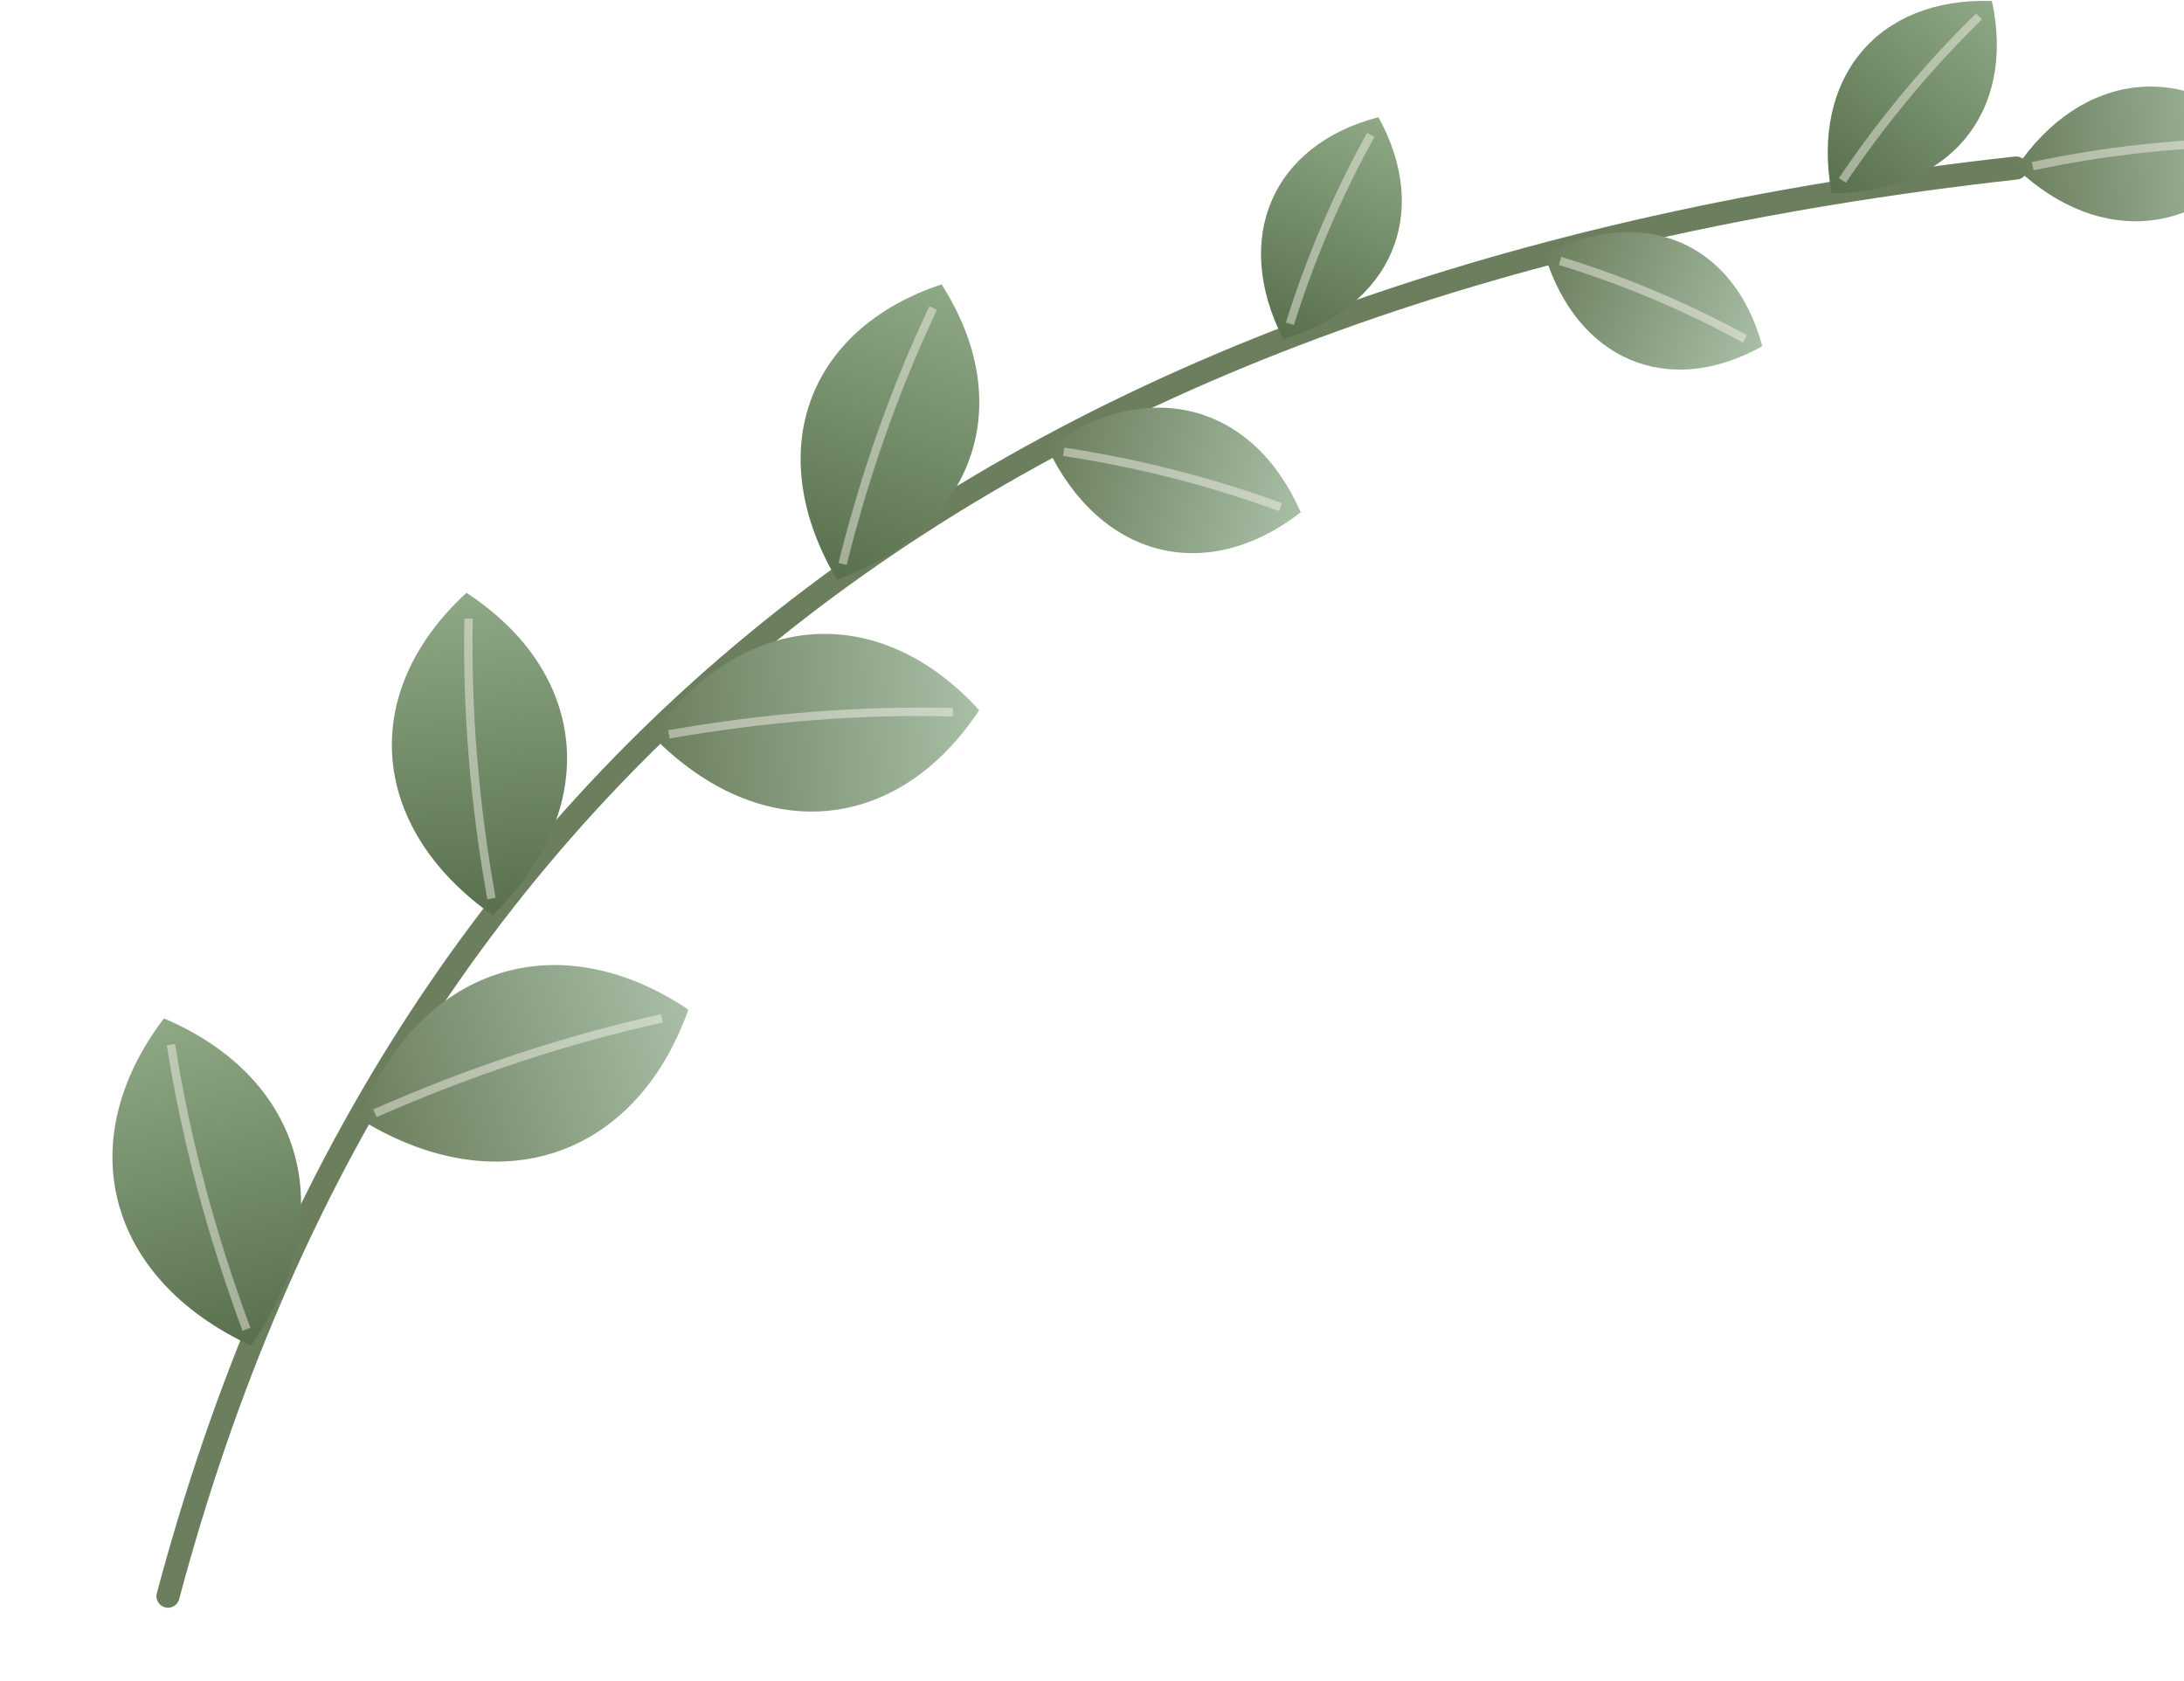
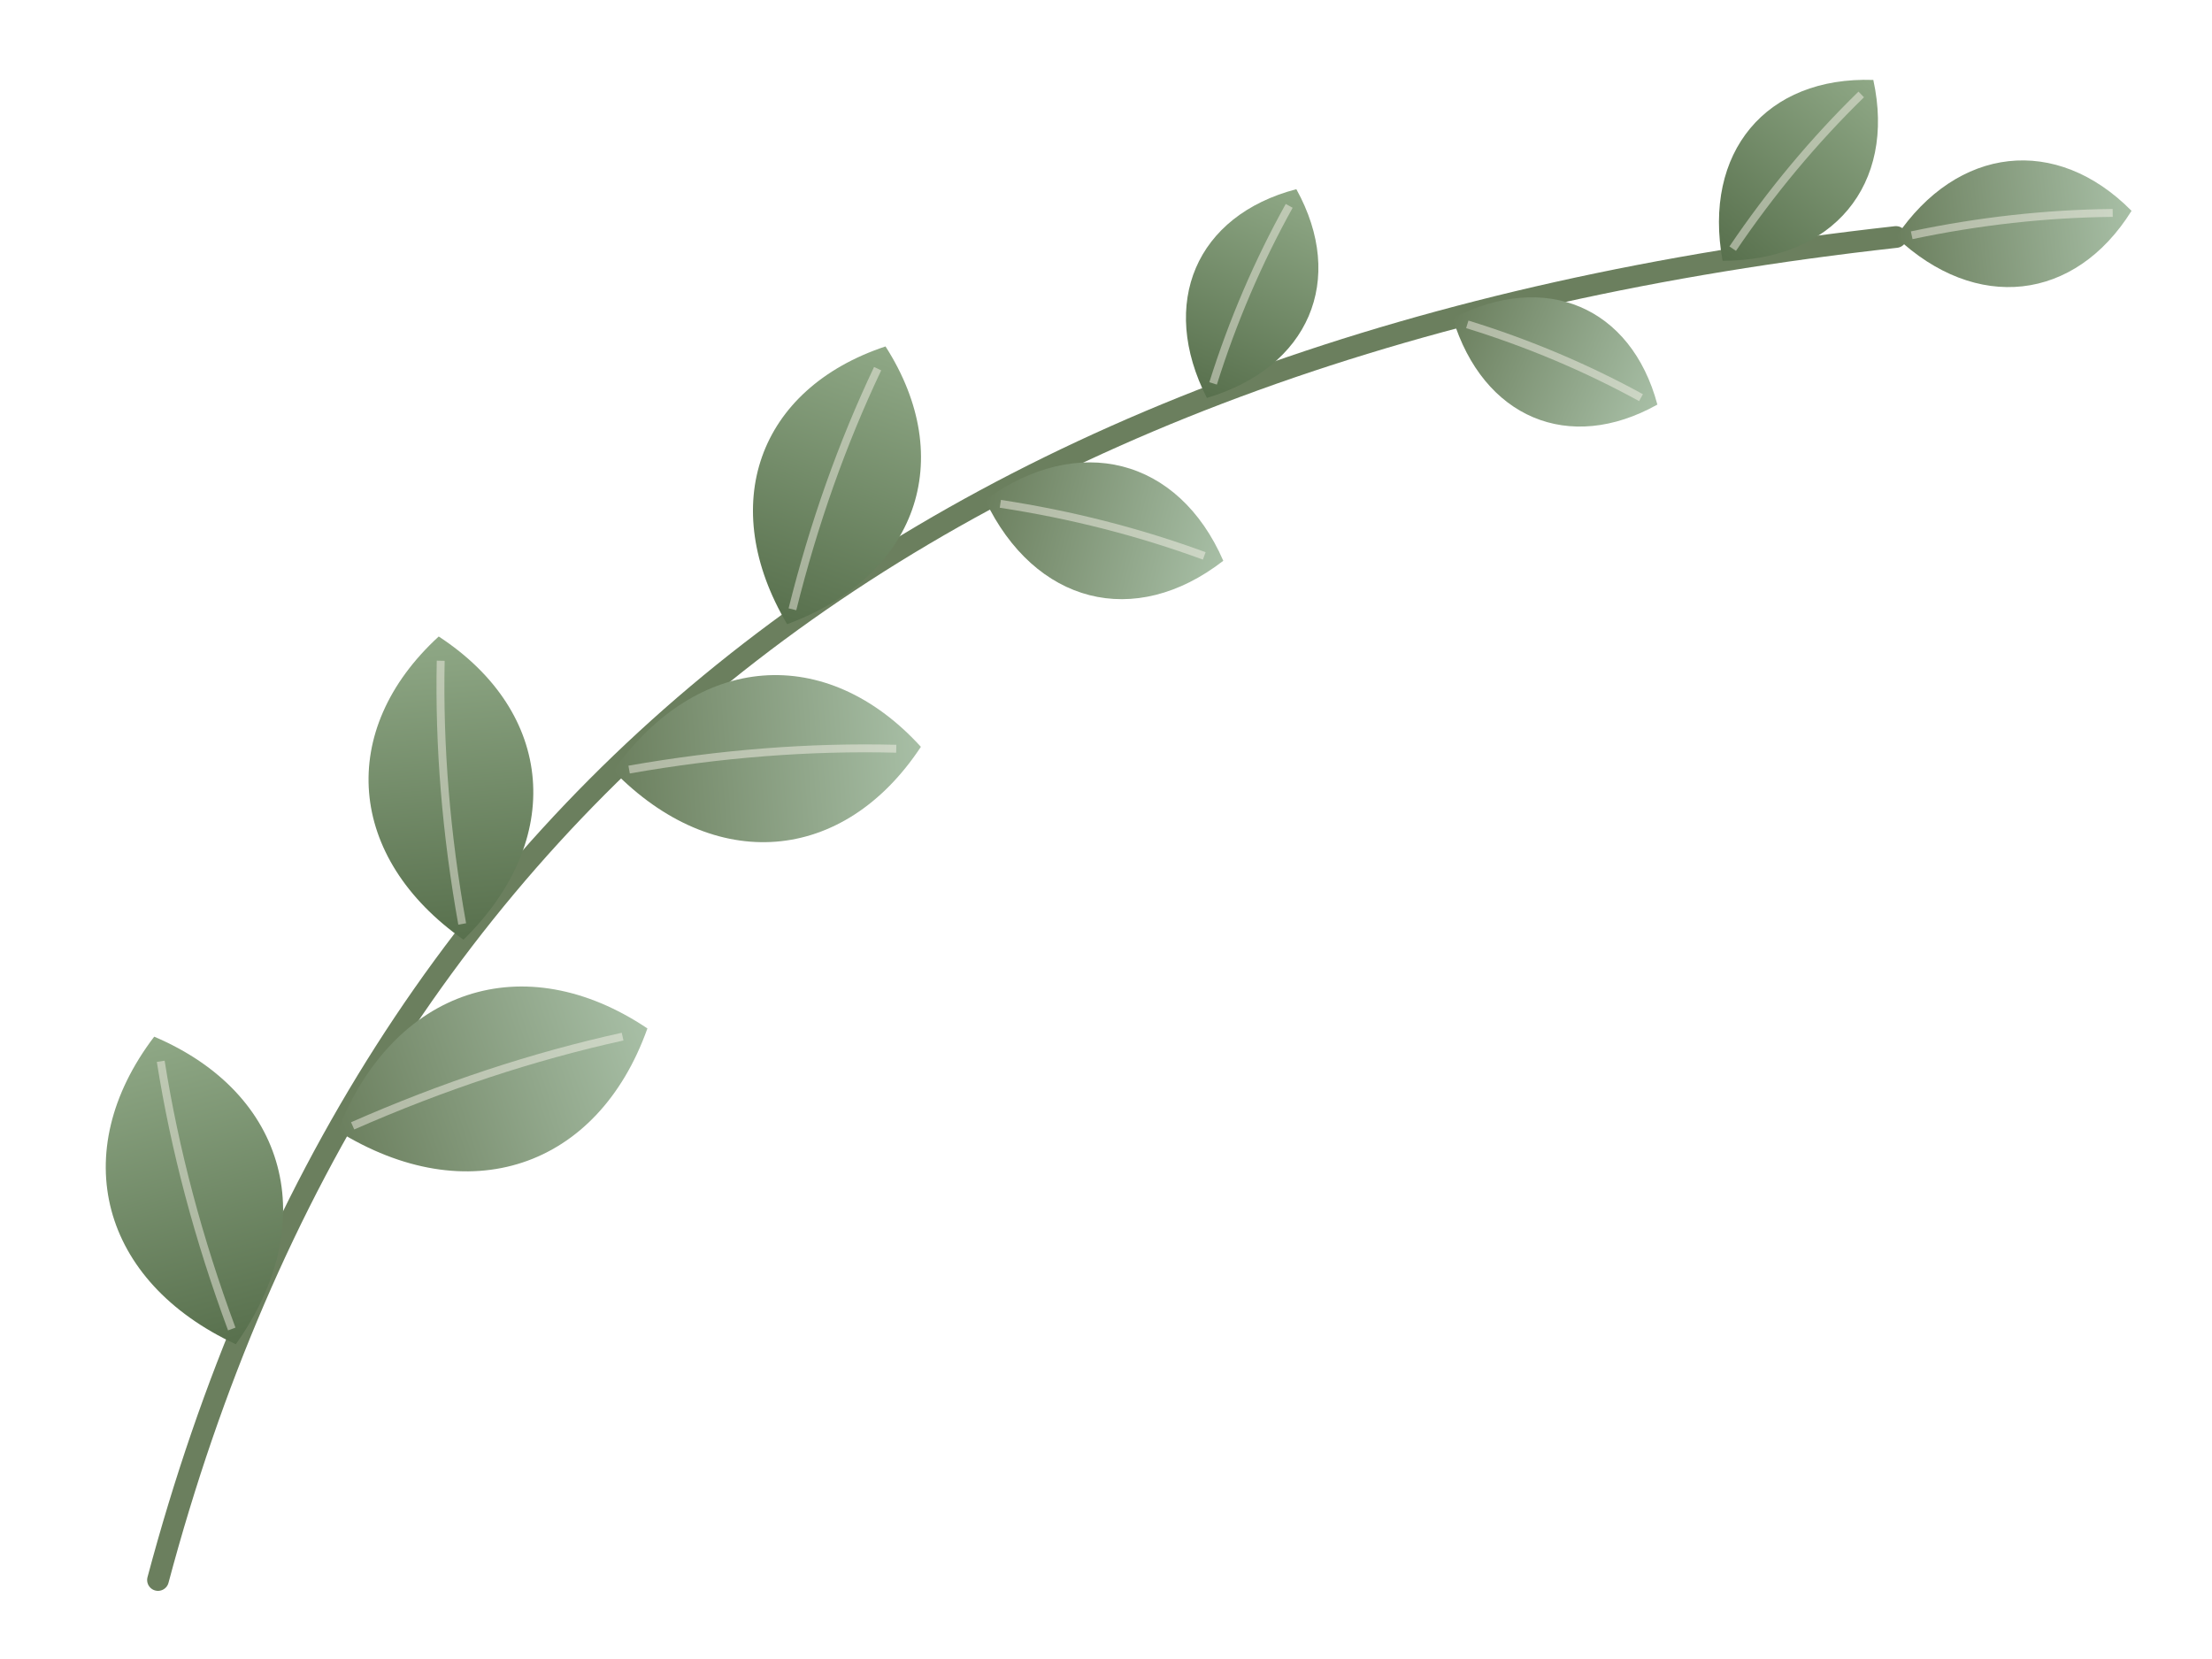
- <svg xmlns="http://www.w3.org/2000/svg" viewBox="0 0 260 200">
+ <svg xmlns="http://www.w3.org/2000/svg" viewBox="0 -10 280 210">
  <defs>
    <linearGradient id="lf1" x1="0" y1="0" x2="1" y2="0">
      <stop offset="0" stop-color="#6B7F5E" />
      <stop offset="1" stop-color="#A8BFA6" />
    </linearGradient>
    <linearGradient id="lf2" x1="0" y1="0" x2="1" y2="0">
      <stop offset="0" stop-color="#58704D" />
      <stop offset="1" stop-color="#8FA886" />
    </linearGradient>
  </defs>
  <path d="M20 190Q60 40 240 20" fill="none" stroke="#6B7F5E" stroke-width="2.75" stroke-linecap="round" />
  <g transform="translate(29.85 160.16) rotate(-104.86)">
    <path d="M0 0C12.08 -14.5 29 -14.5 40.283 0C29 14.5 12.08 14.5 0 0Z" fill="url(#lf2)" />
    <path d="M2 0Q20.14 -1.74 37.06 0" fill="none" stroke="#FFF9F2" stroke-opacity=".45" stroke-width="1" />
  </g>
  <g transform="translate(42.74 133.14) rotate(-18.29)">
    <path d="M0 0C12.39 -14.87 29.73 -14.87 41.296 0C29.73 14.87 12.39 14.87 0 0Z" fill="url(#lf1)" />
    <path d="M2 0Q20.65 -1.78 37.99 0" fill="none" stroke="#FFF9F2" stroke-opacity=".45" stroke-width="1" />
  </g>
  <g transform="translate(58.67 108.95) rotate(-94.67)">
    <path d="M0 0C11.55 -13.86 27.73 -13.86 38.51 0C27.73 13.86 11.55 13.86 0 0Z" fill="url(#lf2)" />
    <path d="M2 0Q19.26 -1.66 35.43 0" fill="none" stroke="#FFF9F2" stroke-opacity=".45" stroke-width="1" />
  </g>
  <g transform="translate(77.64 87.57) rotate(-4.46)">
    <path d="M0 0C11.71 -14.06 28.11 -14.06 39.046 0C28.11 14.06 11.71 14.06 0 0Z" fill="url(#lf1)" />
    <path d="M2 0Q19.52 -1.69 35.92 0" fill="none" stroke="#FFF9F2" stroke-opacity=".45" stroke-width="1" />
  </g>
  <g transform="translate(99.64 69.01) rotate(-70.5)">
    <path d="M0 0C11.19 -13.43 26.85 -13.43 37.298 0C26.85 13.43 11.19 13.43 0 0Z" fill="url(#lf2)" />
    <path d="M2 0Q18.65 -1.61 34.31 0" fill="none" stroke="#FFF9F2" stroke-opacity=".45" stroke-width="1" />
  </g>
  <g transform="translate(124.69 53.28) rotate(14.33)">
    <path d="M0 0C9.34 -11.21 22.41 -11.21 31.126 0C22.41 11.21 9.34 11.21 0 0Z" fill="url(#lf1)" />
    <path d="M2 0Q15.56 -1.34 28.64 0" fill="none" stroke="#FFF9F2" stroke-opacity=".45" stroke-width="1" />
  </g>
  <g transform="translate(152.77 40.37) rotate(-66.8)">
    <path d="M0 0C8.62 -10.35 20.7 -10.35 28.748 0C20.7 10.35 8.62 10.35 0 0Z" fill="url(#lf2)" />
    <path d="M2 0Q14.37 -1.24 26.45 0" fill="none" stroke="#FFF9F2" stroke-opacity=".45" stroke-width="1" />
  </g>
  <g transform="translate(183.89 30.28) rotate(22.88)">
    <path d="M0 0C8.44 -10.12 20.25 -10.12 28.118 0C20.25 10.12 8.44 10.12 0 0Z" fill="url(#lf1)" />
    <path d="M2 0Q14.06 -1.21 25.87 0" fill="none" stroke="#FFF9F2" stroke-opacity=".45" stroke-width="1" />
  </g>
  <g transform="translate(218.05 23.01) rotate(-50.19)">
    <path d="M0 0C8.94 -10.73 21.46 -10.73 29.799 0C21.46 10.73 8.94 10.73 0 0Z" fill="url(#lf2)" />
    <path d="M2 0Q14.9 -1.29 27.41 0" fill="none" stroke="#FFF9F2" stroke-opacity=".45" stroke-width="1" />
  </g>
  <g transform="translate(240 20) rotate(-6.34)">
    <path d="M0 0C9 -10.62 21.6 -10.62 30 0C21.6 10.63 9 10.63 0 0Z" fill="url(#lf1)" />
    <path d="M2 0Q15 -1.27 27.6 0" fill="none" stroke="#FFF9F2" stroke-opacity=".45" stroke-width="1" />
  </g>
</svg>
